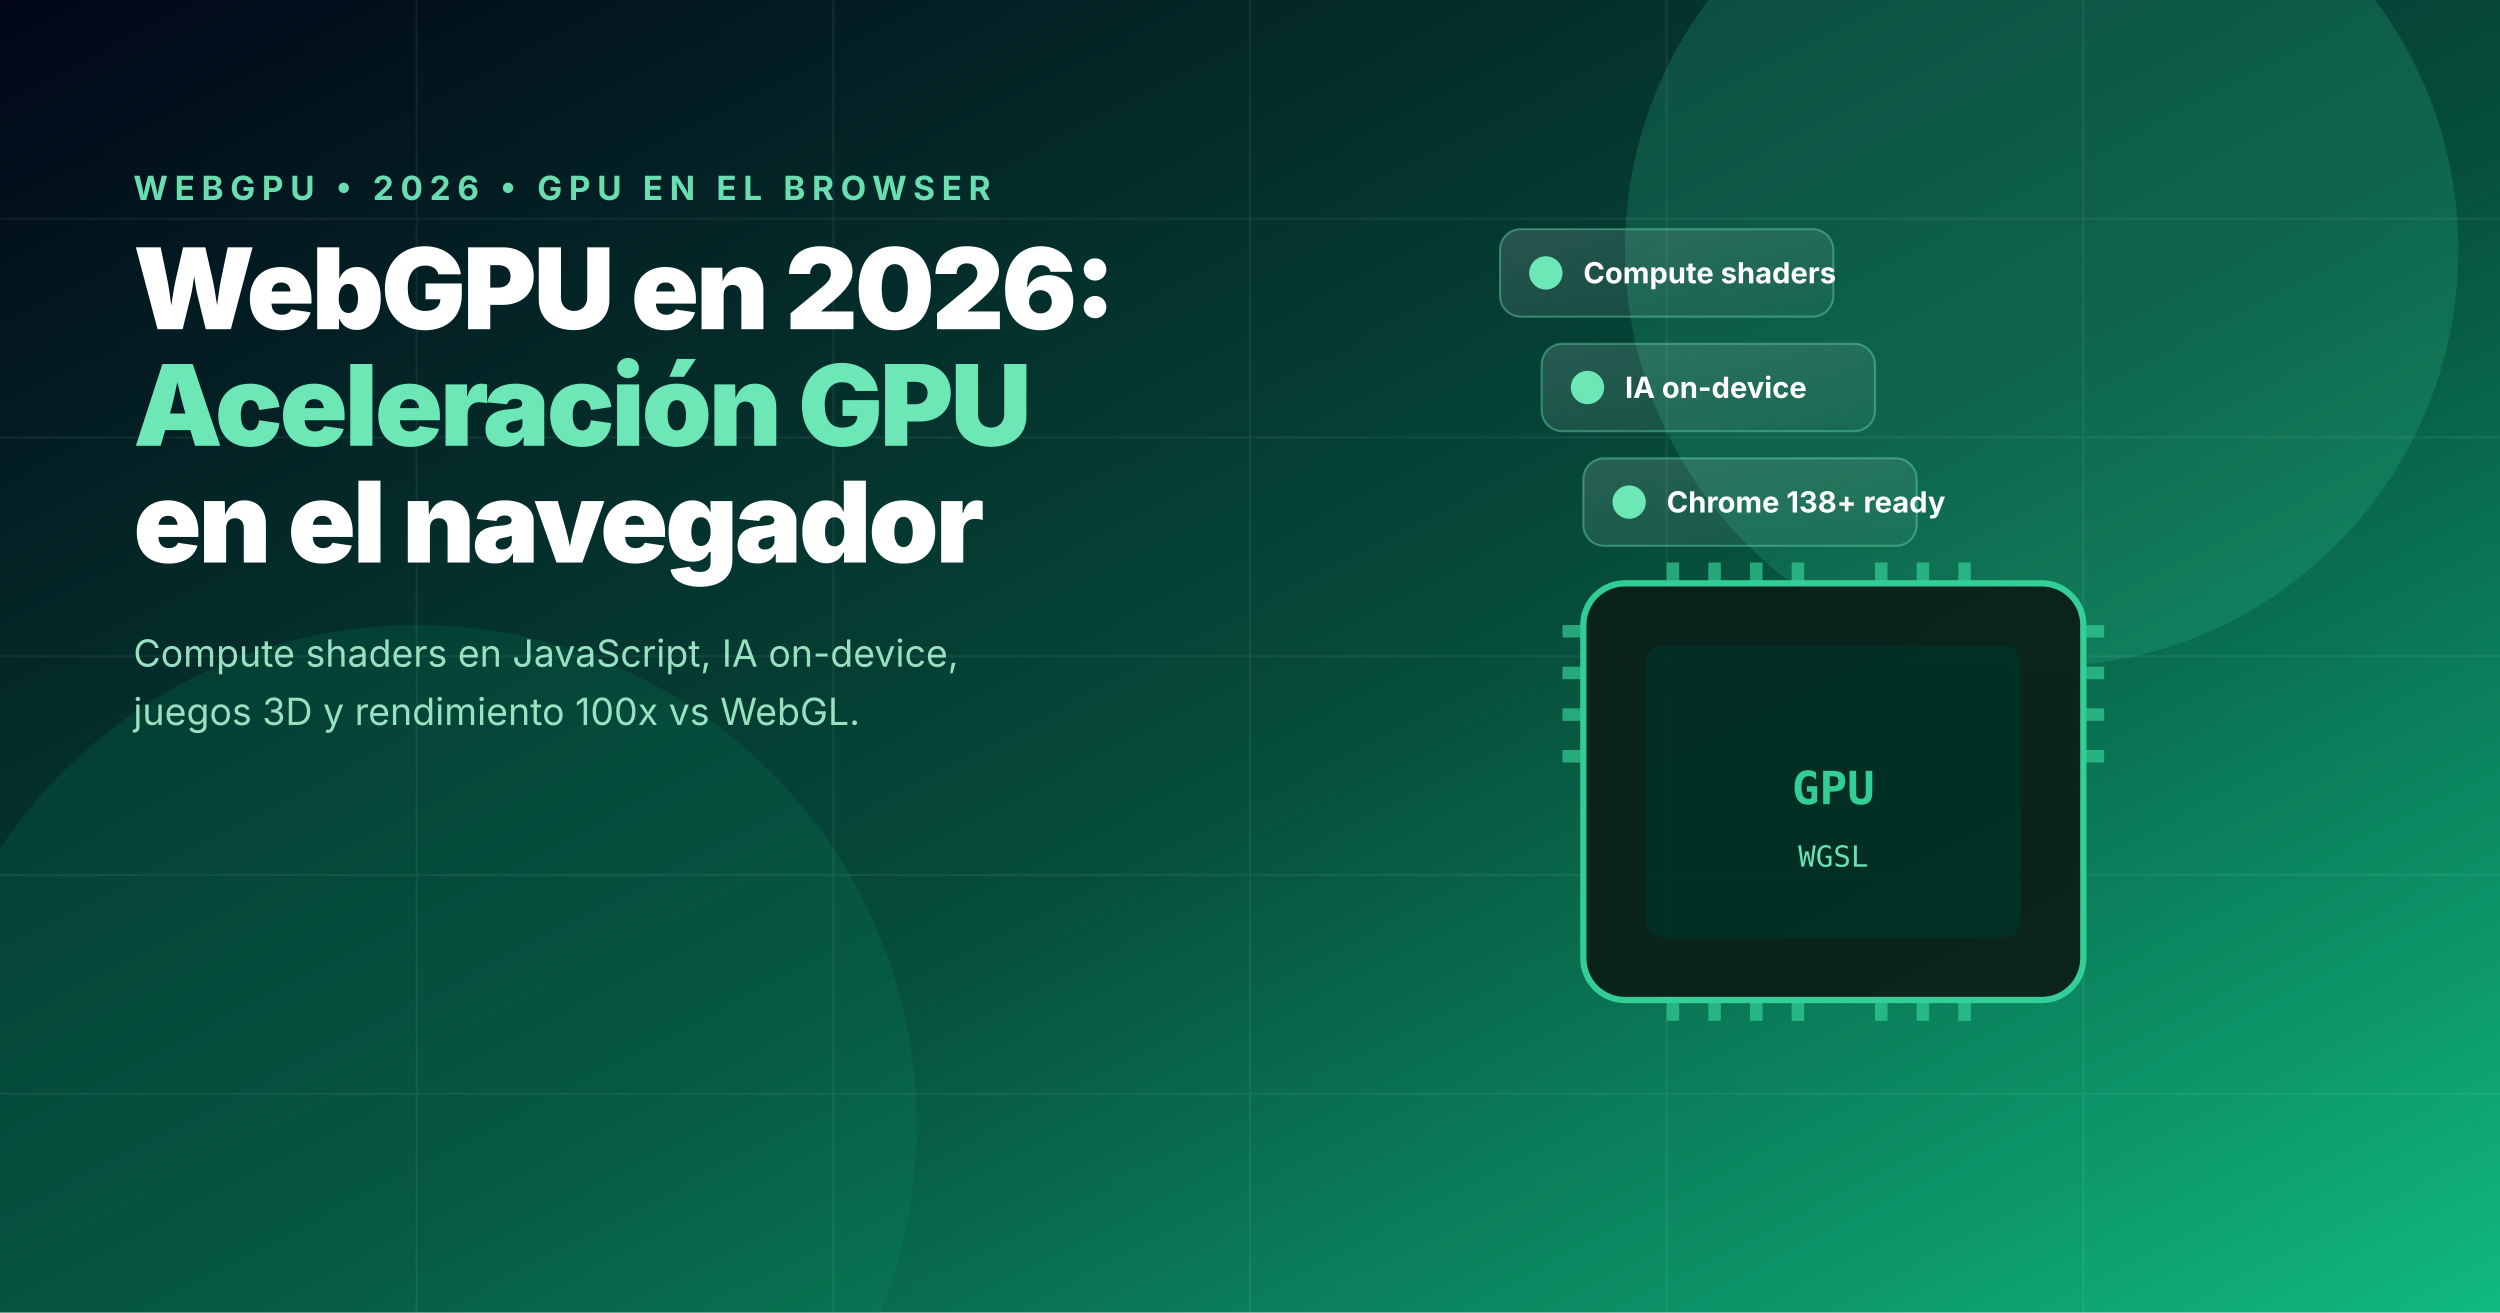
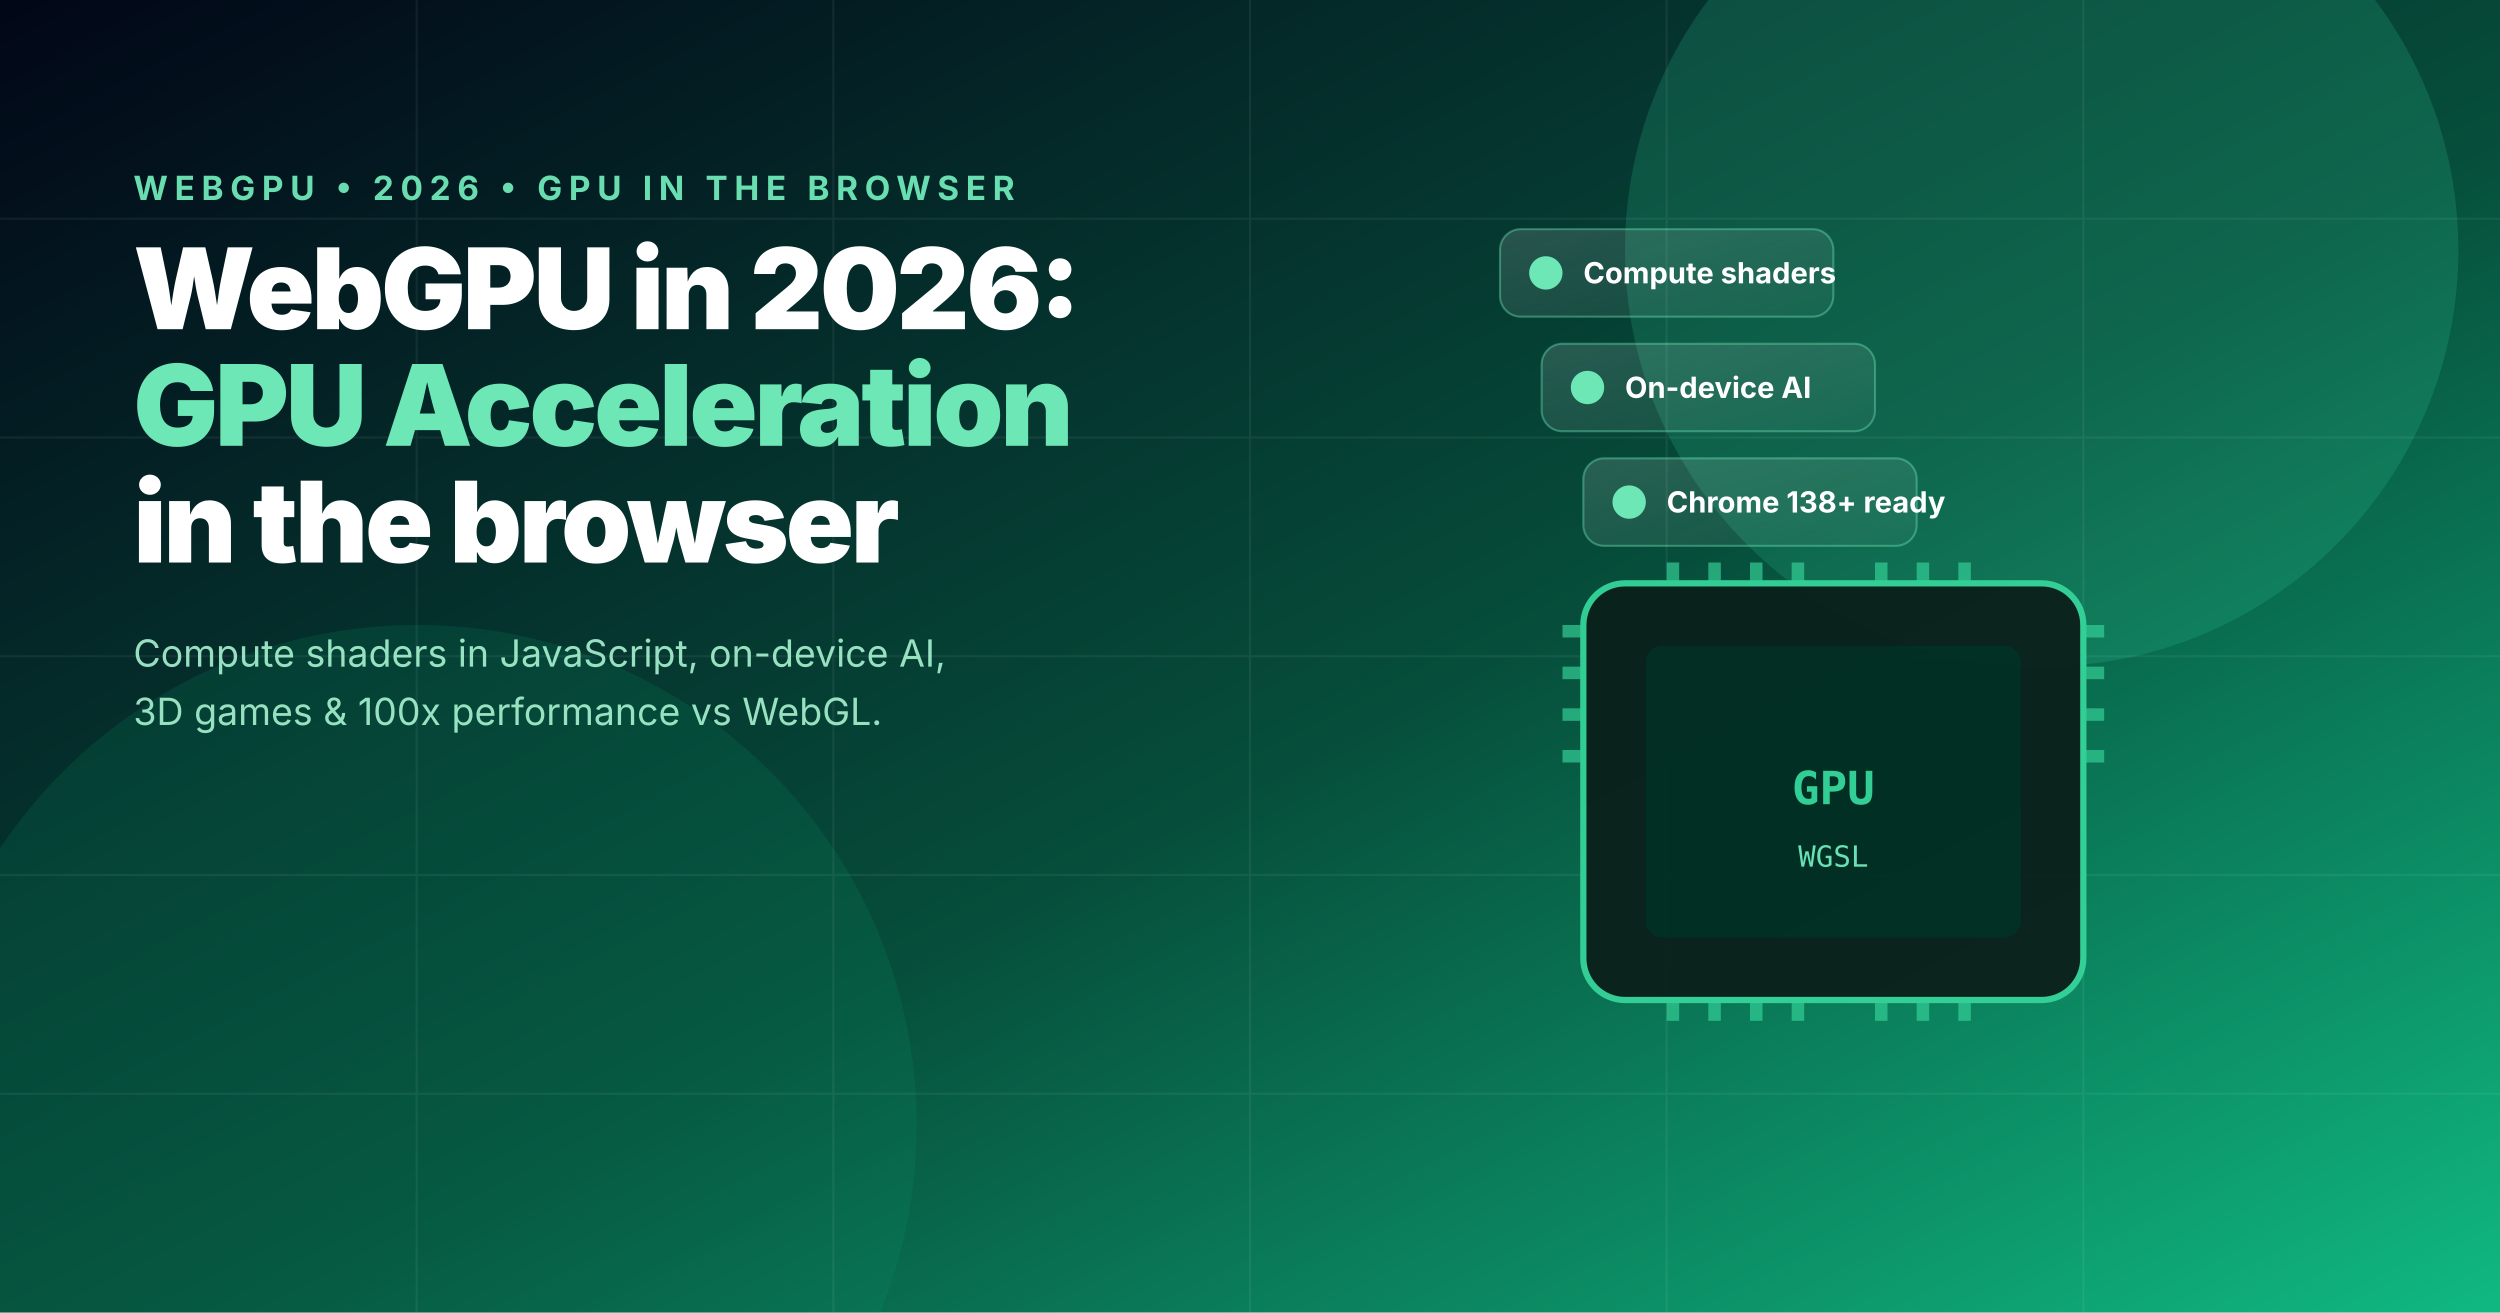
<svg xmlns="http://www.w3.org/2000/svg" width="1200" height="630">
  <defs>
    <linearGradient id="bg" x1="0" y1="0" x2="1" y2="1">
      <stop offset="0%" stop-color="#020617" />
      <stop offset="55%" stop-color="#064e3b" />
      <stop offset="100%" stop-color="#10b981" />
    </linearGradient>
    <linearGradient id="card" x1="0" y1="0" x2="1" y2="1">
      <stop offset="0%" stop-color="#ffffff" stop-opacity="0.14" />
      <stop offset="100%" stop-color="#ffffff" stop-opacity="0.04" />
    </linearGradient>
    <filter id="glow">
      <feGaussianBlur stdDeviation="14" result="c" />
      <feMerge>
        <feMergeNode in="c" />
        <feMergeNode in="SourceGraphic" />
      </feMerge>
    </filter>
  </defs>
  <rect width="1200" height="630" fill="url(#bg)" />
  <circle cx="980" cy="120" r="200" fill="#34d399" opacity="0.18" />
  <circle cx="200" cy="540" r="240" fill="#059669" opacity="0.16" />
  <g opacity="0.06" stroke="#fff" stroke-width="1">
    <line x1="0" y1="105" x2="1200" y2="105" />
    <line x1="0" y1="210" x2="1200" y2="210" />
    <line x1="0" y1="315" x2="1200" y2="315" />
    <line x1="0" y1="420" x2="1200" y2="420" />
    <line x1="0" y1="525" x2="1200" y2="525" />
    <line x1="200" y1="0" x2="200" y2="630" />
    <line x1="400" y1="0" x2="400" y2="630" />
    <line x1="600" y1="0" x2="600" y2="630" />
    <line x1="800" y1="0" x2="800" y2="630" />
    <line x1="1000" y1="0" x2="1000" y2="630" />
  </g>
-   <text x="64" y="96" font-family="Inter, sans-serif" font-size="16" font-weight="700" letter-spacing="3.2" fill="#6ee7b7" opacity="0.95">WEBGPU • 2026 • GPU EN EL BROWSER</text>
-   <text x="64" y="158" font-family="Inter, sans-serif" font-size="54" font-weight="900" fill="#ffffff" letter-spacing="-1.5">WebGPU en 2026:</text>
-   <text x="64" y="214" font-family="Inter, sans-serif" font-size="54" font-weight="900" fill="#6ee7b7" letter-spacing="-1.5">Aceleración GPU</text>
-   <text x="64" y="270" font-family="Inter, sans-serif" font-size="54" font-weight="900" fill="#ffffff" letter-spacing="-1.5">en el navegador</text>
-   <text x="64" y="320" font-family="Inter, sans-serif" font-size="18" fill="#a7f3d0" opacity="0.9">Compute shaders en JavaScript, IA on-device,</text>
-   <text x="64" y="348" font-family="Inter, sans-serif" font-size="18" fill="#a7f3d0" opacity="0.9">juegos 3D y rendimiento 100x vs WebGL.</text>
+   <text x="64" y="96" font-family="Inter, sans-serif" font-size="16" font-weight="700" letter-spacing="3.2" fill="#6ee7b7" opacity="0.95">WEBGPU • 2026 • GPU IN THE BROWSER</text>
+   <text x="64" y="158" font-family="Inter, sans-serif" font-size="54" font-weight="900" fill="#ffffff" letter-spacing="-1.5">WebGPU in 2026:</text>
+   <text x="64" y="214" font-family="Inter, sans-serif" font-size="54" font-weight="900" fill="#6ee7b7" letter-spacing="-1.5">GPU Acceleration</text>
+   <text x="64" y="270" font-family="Inter, sans-serif" font-size="54" font-weight="900" fill="#ffffff" letter-spacing="-1.5">in the browser</text>
+   <text x="64" y="320" font-family="Inter, sans-serif" font-size="18" fill="#a7f3d0" opacity="0.9">Compute shaders in JavaScript, on-device AI,</text>
+   <text x="64" y="348" font-family="Inter, sans-serif" font-size="18" fill="#a7f3d0" opacity="0.9">3D games &amp; 100x performance vs WebGL.</text>
  <g transform="translate(880, 380)" opacity="0.95">
    <rect x="-120" y="-100" width="240" height="200" rx="20" fill="#0a1f1a" stroke="#34d399" stroke-width="3" />
    <rect x="-90" y="-70" width="180" height="140" rx="8" fill="#022c22" />
    <text x="0" y="6" font-family="monospace" font-size="22" font-weight="700" fill="#34d399" text-anchor="middle">GPU</text>
    <text x="0" y="36" font-family="monospace" font-size="14" fill="#6ee7b7" text-anchor="middle">WGSL</text>
    <g fill="#34d399" opacity="0.7">
      <rect x="-130" y="-80" width="10" height="6" />
      <rect x="-130" y="-60" width="10" height="6" />
      <rect x="-130" y="-40" width="10" height="6" />
      <rect x="-130" y="-20" width="10" height="6" />
      <rect x="120" y="-80" width="10" height="6" />
      <rect x="120" y="-60" width="10" height="6" />
      <rect x="120" y="-40" width="10" height="6" />
      <rect x="120" y="-20" width="10" height="6" />
      <rect x="-80" y="-110" width="6" height="10" />
      <rect x="-60" y="-110" width="6" height="10" />
      <rect x="-40" y="-110" width="6" height="10" />
      <rect x="-20" y="-110" width="6" height="10" />
      <rect x="20" y="-110" width="6" height="10" />
      <rect x="40" y="-110" width="6" height="10" />
      <rect x="60" y="-110" width="6" height="10" />
      <rect x="-80" y="100" width="6" height="10" />
      <rect x="-60" y="100" width="6" height="10" />
      <rect x="-40" y="100" width="6" height="10" />
      <rect x="-20" y="100" width="6" height="10" />
      <rect x="20" y="100" width="6" height="10" />
      <rect x="40" y="100" width="6" height="10" />
      <rect x="60" y="100" width="6" height="10" />
    </g>
  </g>
  <g transform="translate(720, 110)">
    <rect x="0" y="0" width="160" height="42" rx="10" fill="url(#card)" stroke="#6ee7b7" stroke-opacity="0.4" />
    <circle cx="22" cy="21" r="8" fill="#6ee7b7" />
    <text x="40" y="26" font-family="Inter, sans-serif" font-size="14" font-weight="700" fill="#ffffff">Compute shaders</text>
  </g>
  <g transform="translate(740, 165)">
    <rect x="0" y="0" width="160" height="42" rx="10" fill="url(#card)" stroke="#6ee7b7" stroke-opacity="0.4" />
    <circle cx="22" cy="21" r="8" fill="#6ee7b7" />
-     <text x="40" y="26" font-family="Inter, sans-serif" font-size="14" font-weight="700" fill="#ffffff">IA on-device</text>
+     <text x="40" y="26" font-family="Inter, sans-serif" font-size="14" font-weight="700" fill="#ffffff">On-device AI</text>
  </g>
  <g transform="translate(760, 220)">
    <rect x="0" y="0" width="160" height="42" rx="10" fill="url(#card)" stroke="#6ee7b7" stroke-opacity="0.4" />
    <circle cx="22" cy="21" r="8" fill="#6ee7b7" />
    <text x="40" y="26" font-family="Inter, sans-serif" font-size="14" font-weight="700" fill="#ffffff">Chrome 138+ ready</text>
  </g>
</svg>
